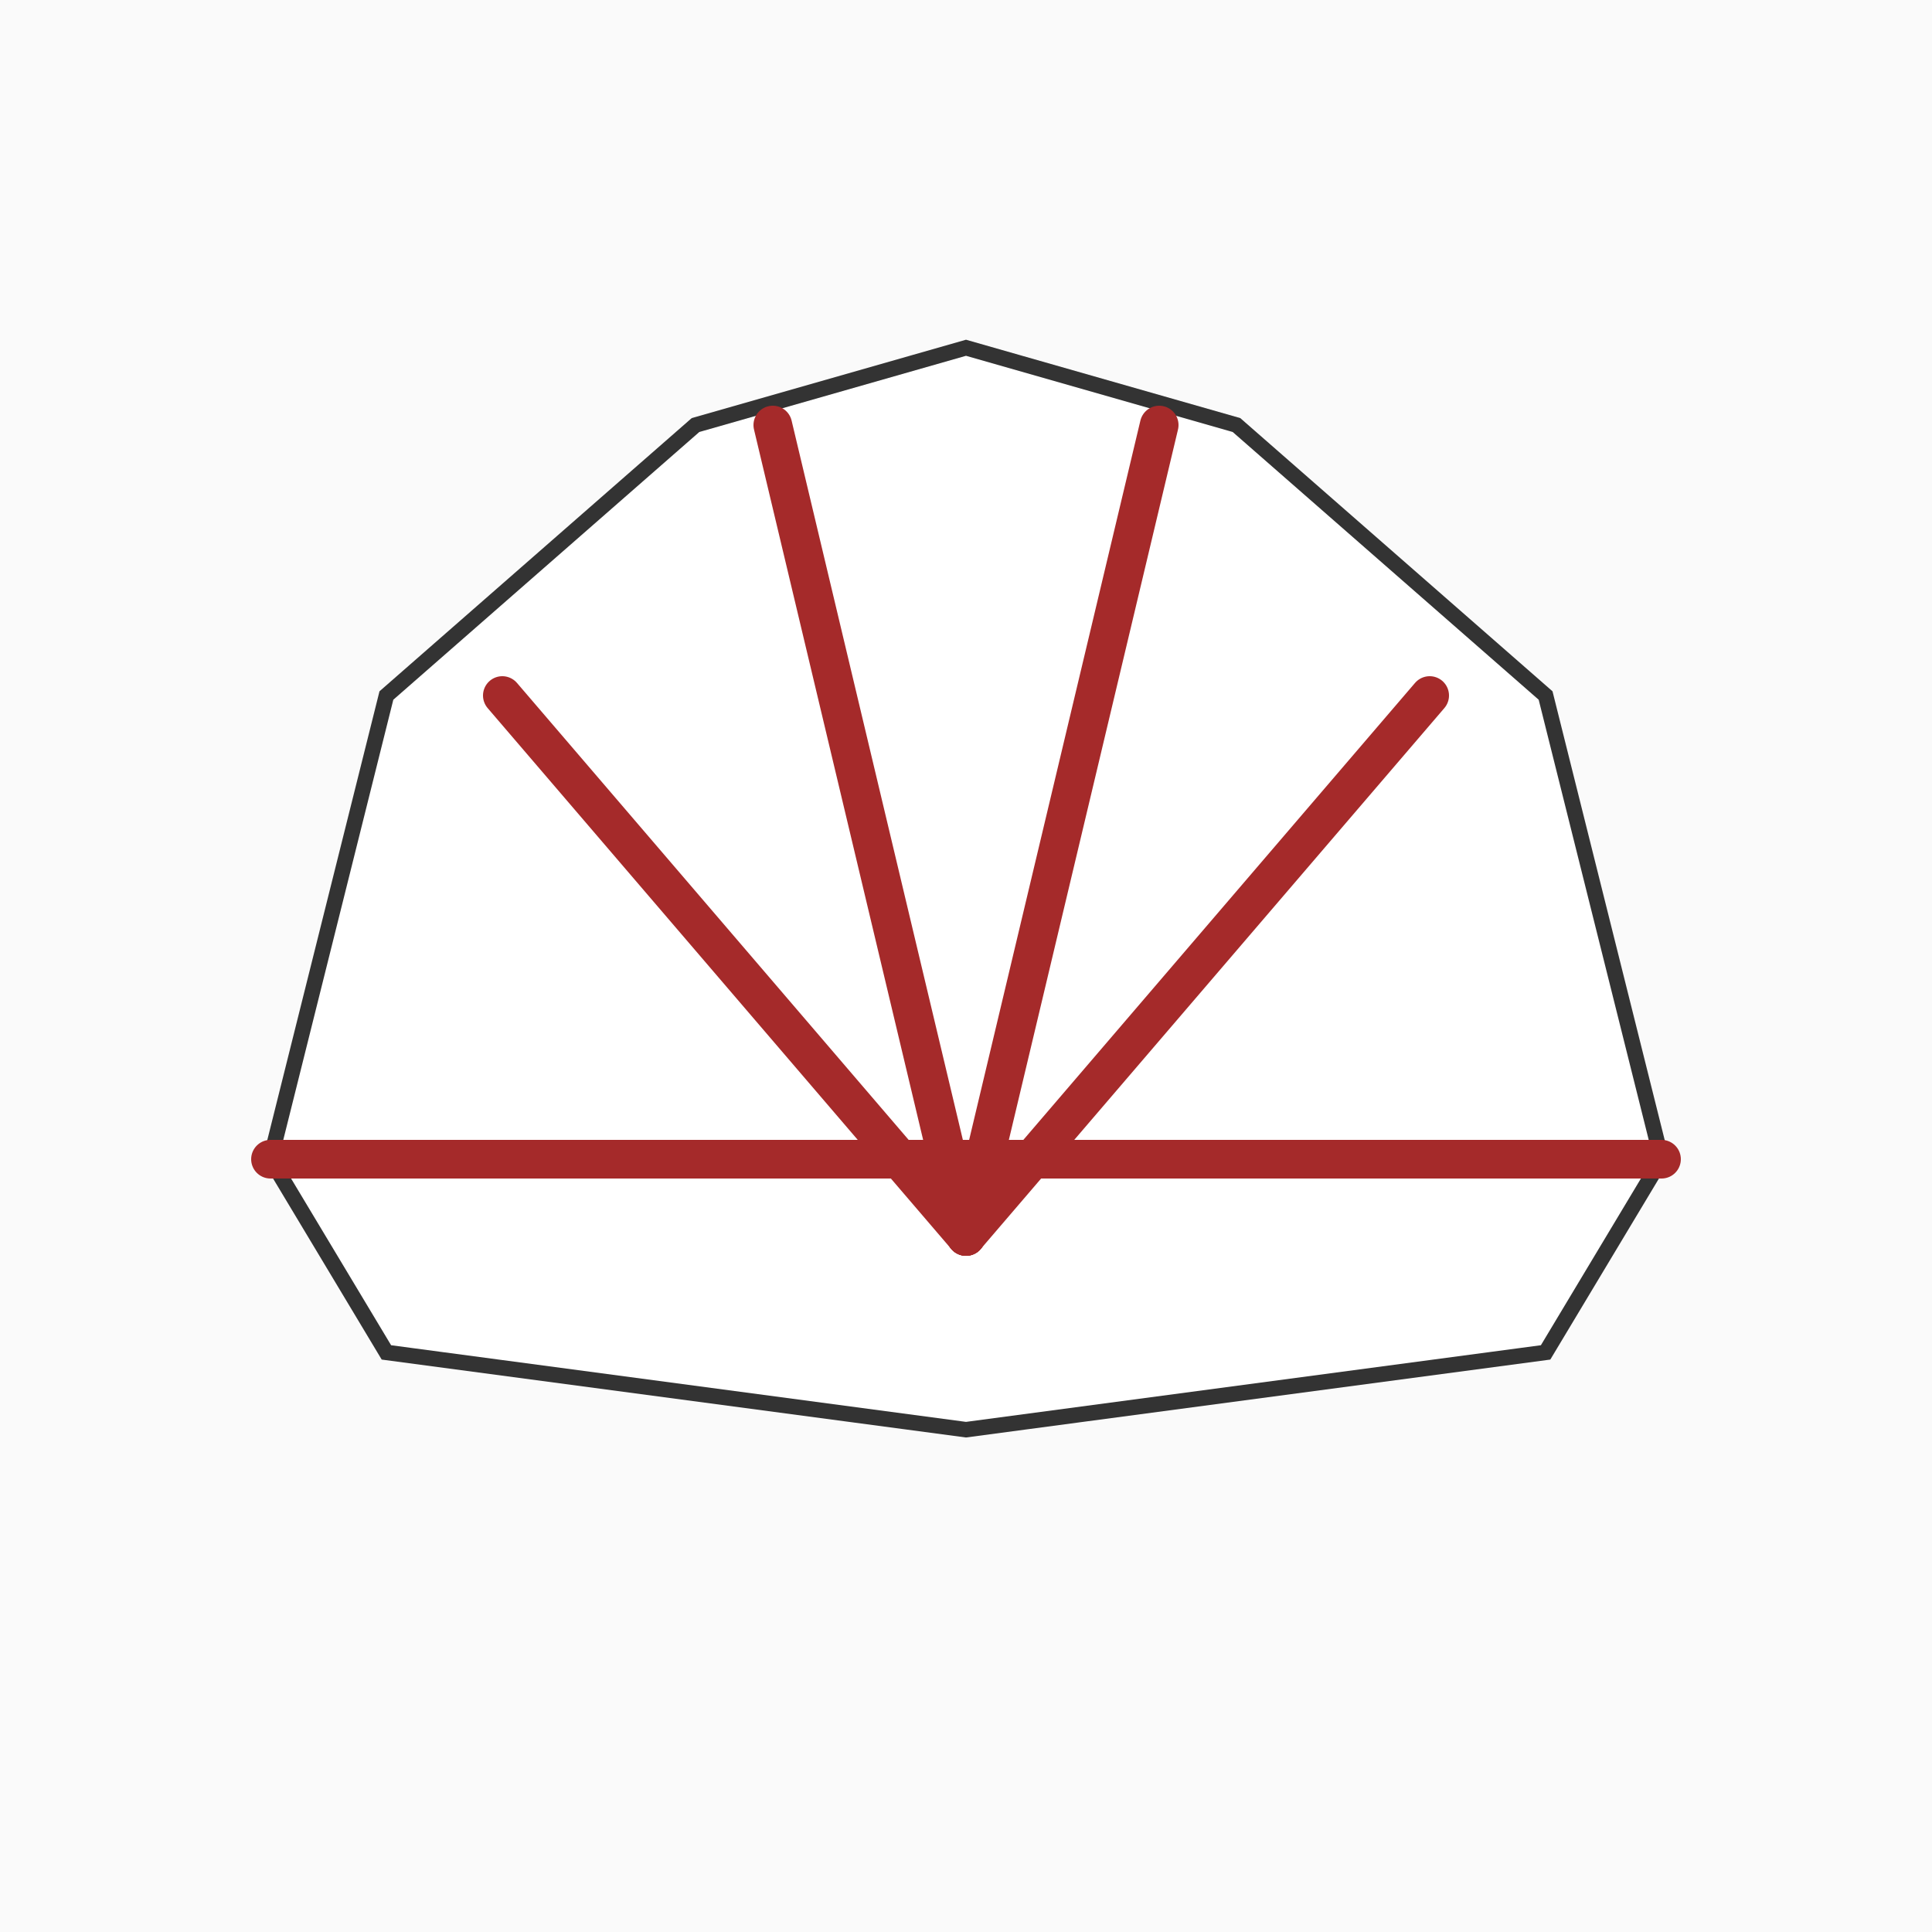
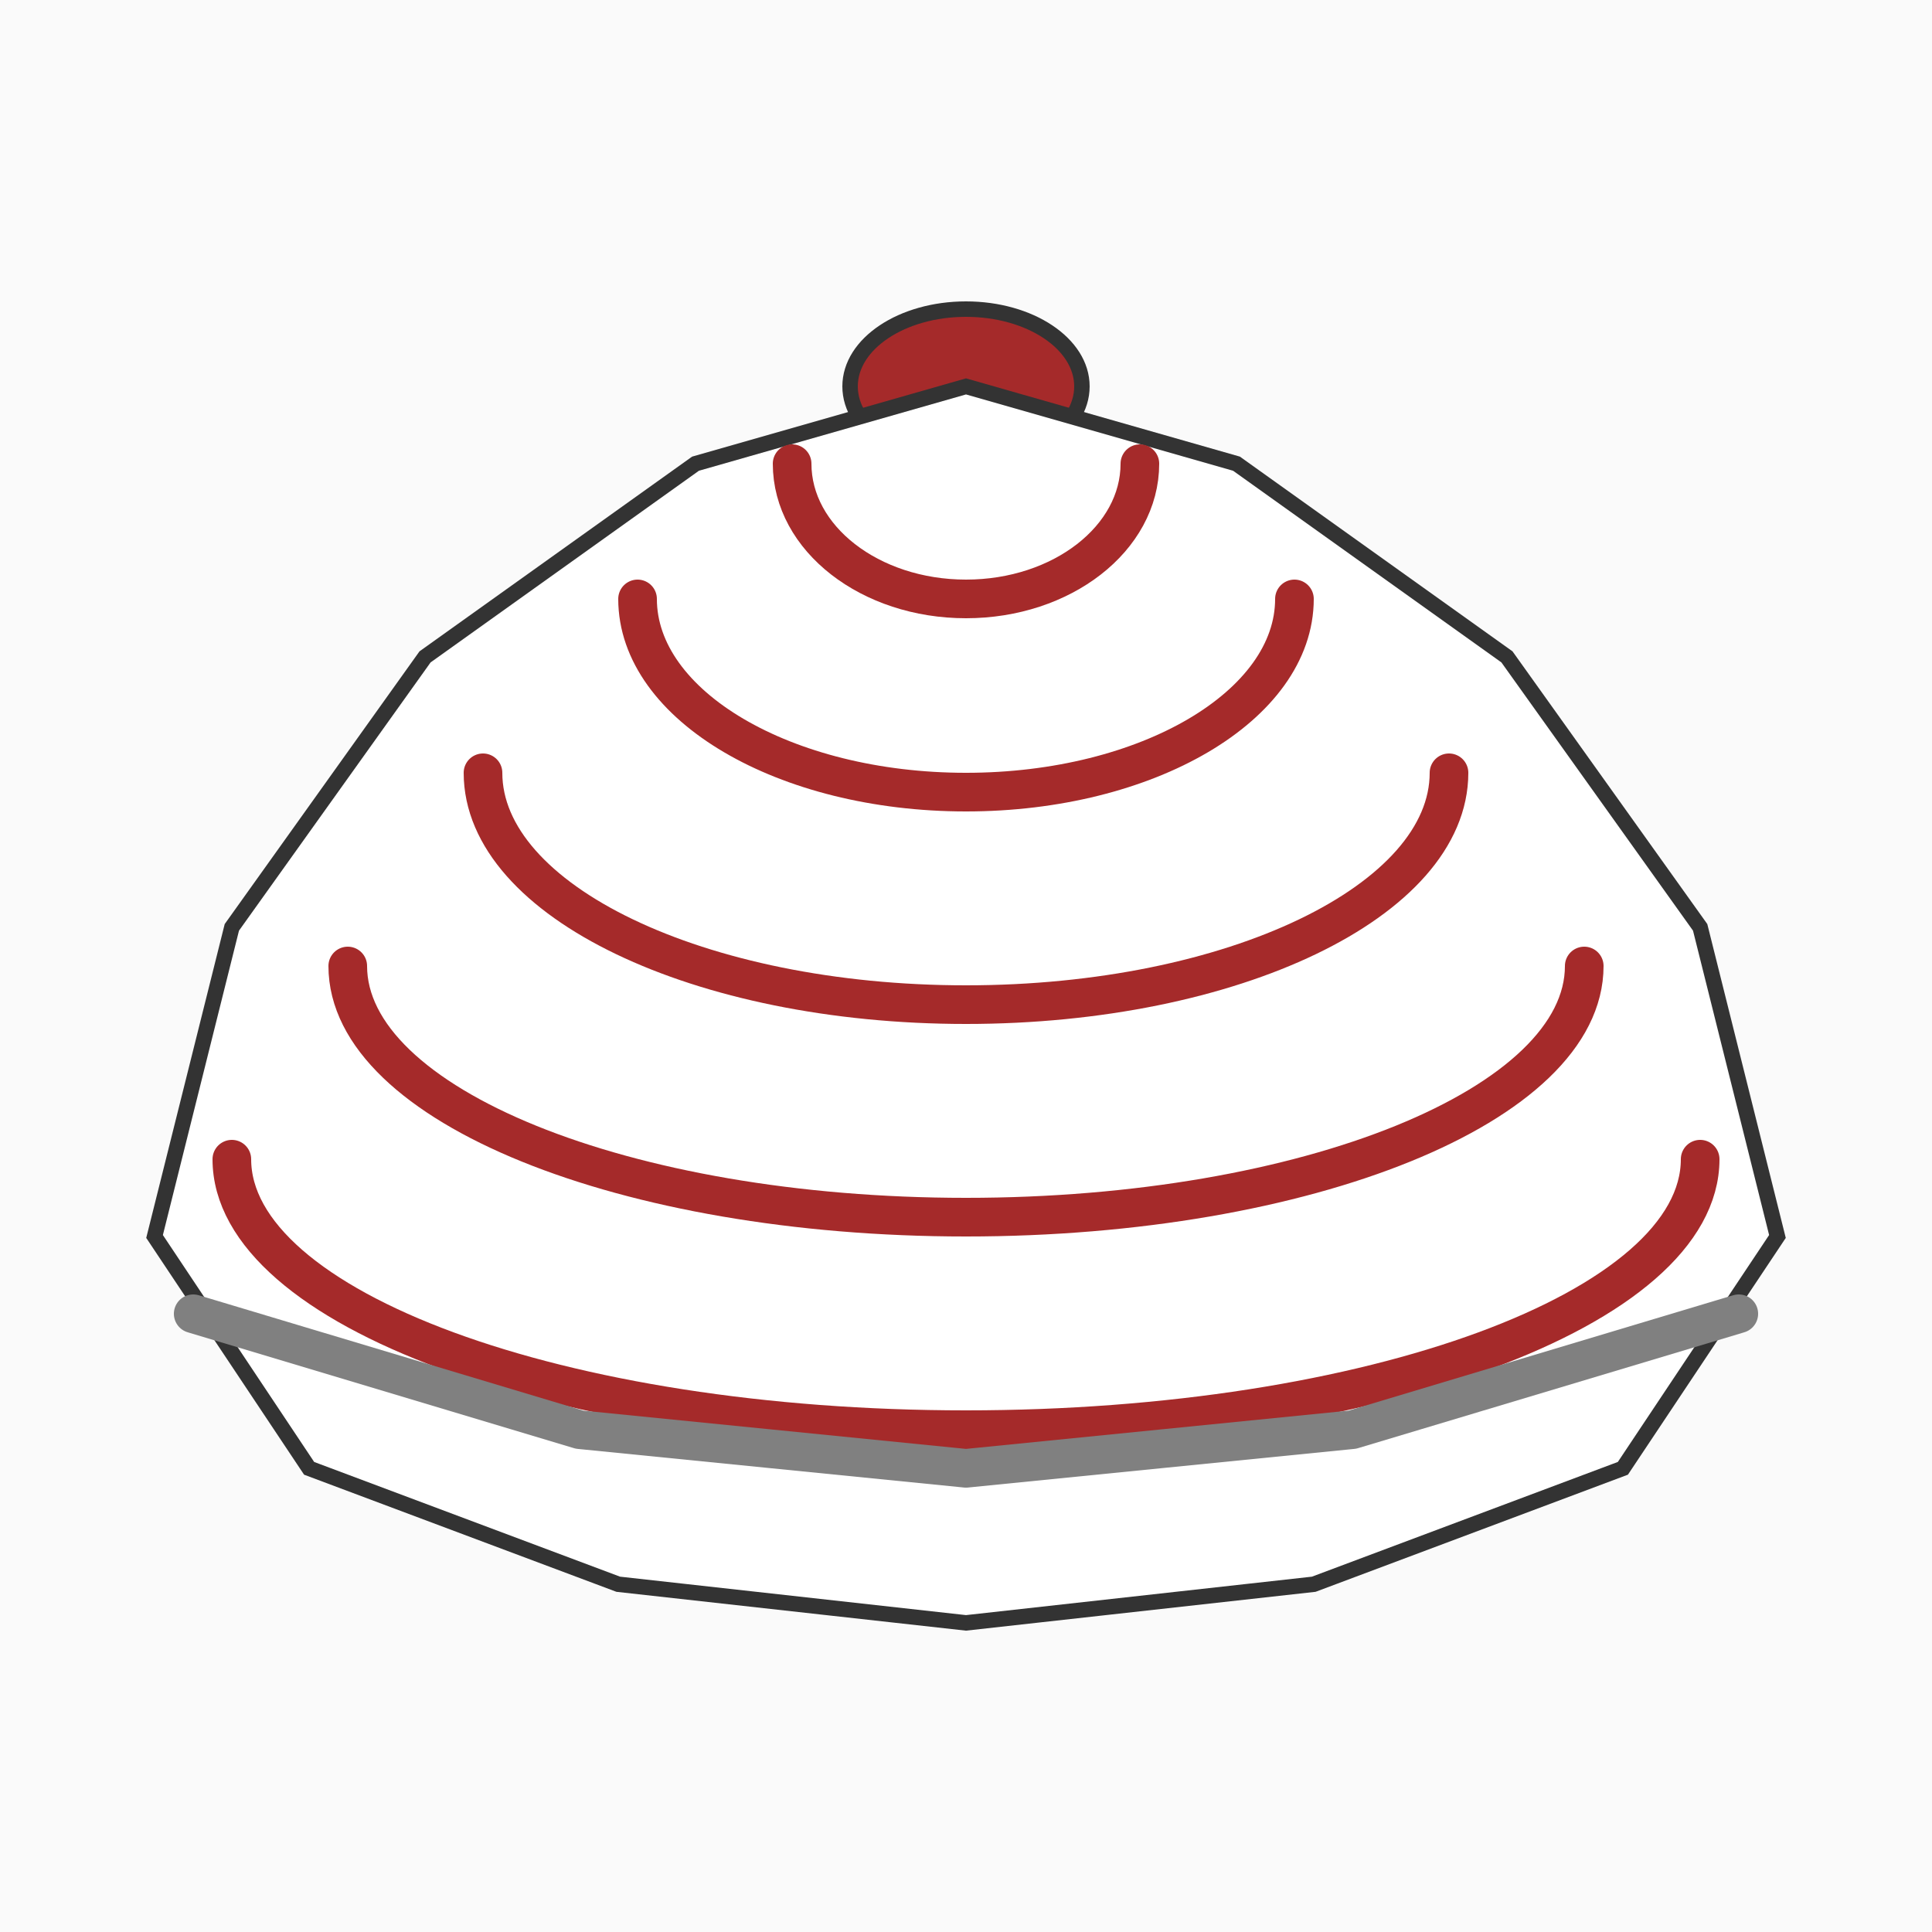
<svg xmlns="http://www.w3.org/2000/svg" viewBox="0 0 100 100" width="200" height="200">
  <rect width="100" height="100" fill="#fafafa" />
-   <polygon points="14,60 86,60 80,70 50,74 20,70" fill="white" stroke="#333" stroke-width="0.8" />
-   <polygon points="14,60 20,36 36,22 50,18 64,22 80,36 86,60" fill="white" stroke="#333" stroke-width="0.8" />
-   <polyline points="50,64 26,36" fill="none" stroke="brown" stroke-width="2" stroke-linecap="round" stroke-linejoin="round" />
-   <polyline points="50,64 40,22" fill="none" stroke="brown" stroke-width="2" stroke-linecap="round" stroke-linejoin="round" />
-   <polyline points="50,64 60,22" fill="none" stroke="brown" stroke-width="2" stroke-linecap="round" stroke-linejoin="round" />
-   <polyline points="50,64 74,36" fill="none" stroke="brown" stroke-width="2" stroke-linecap="round" stroke-linejoin="round" />
-   <polyline points="14,60 86,60" fill="none" stroke="brown" stroke-width="2" stroke-linecap="round" stroke-linejoin="round" />
+   <ellipse cx="50" cy="20" rx="6" ry="4" fill="brown" stroke="#333" stroke-width="0.8" />
+   <polygon points="8,64 12,48 22,34 36,24 50,20 64,24 78,34 88,48 92,64 84,76 68,82 50,84 32,82 16,76" fill="white" stroke="#333" stroke-width="0.8" />
+   <path d="M12 60 A38 14 0 0 0 88 60" fill="none" stroke="brown" stroke-width="2" stroke-linecap="round" stroke-linejoin="round" />
+   <path d="M18 50 A32 13 0 0 0 82 50" fill="none" stroke="brown" stroke-width="2" stroke-linecap="round" stroke-linejoin="round" />
+   <path d="M25 40 A25 12 0 0 0 75 40" fill="none" stroke="brown" stroke-width="2" stroke-linecap="round" stroke-linejoin="round" />
+   <path d="M33 31 A17 10 0 0 0 67 31" fill="none" stroke="brown" stroke-width="2" stroke-linecap="round" stroke-linejoin="round" />
+   <path d="M41 24 A9 7 0 0 0 59 24" fill="none" stroke="brown" stroke-width="2" stroke-linecap="round" stroke-linejoin="round" />
+   <polyline points="10,68 30,74 50,76 70,74 90,68" fill="none" stroke="grey" stroke-width="2" stroke-linecap="round" stroke-linejoin="round" />
</svg>
